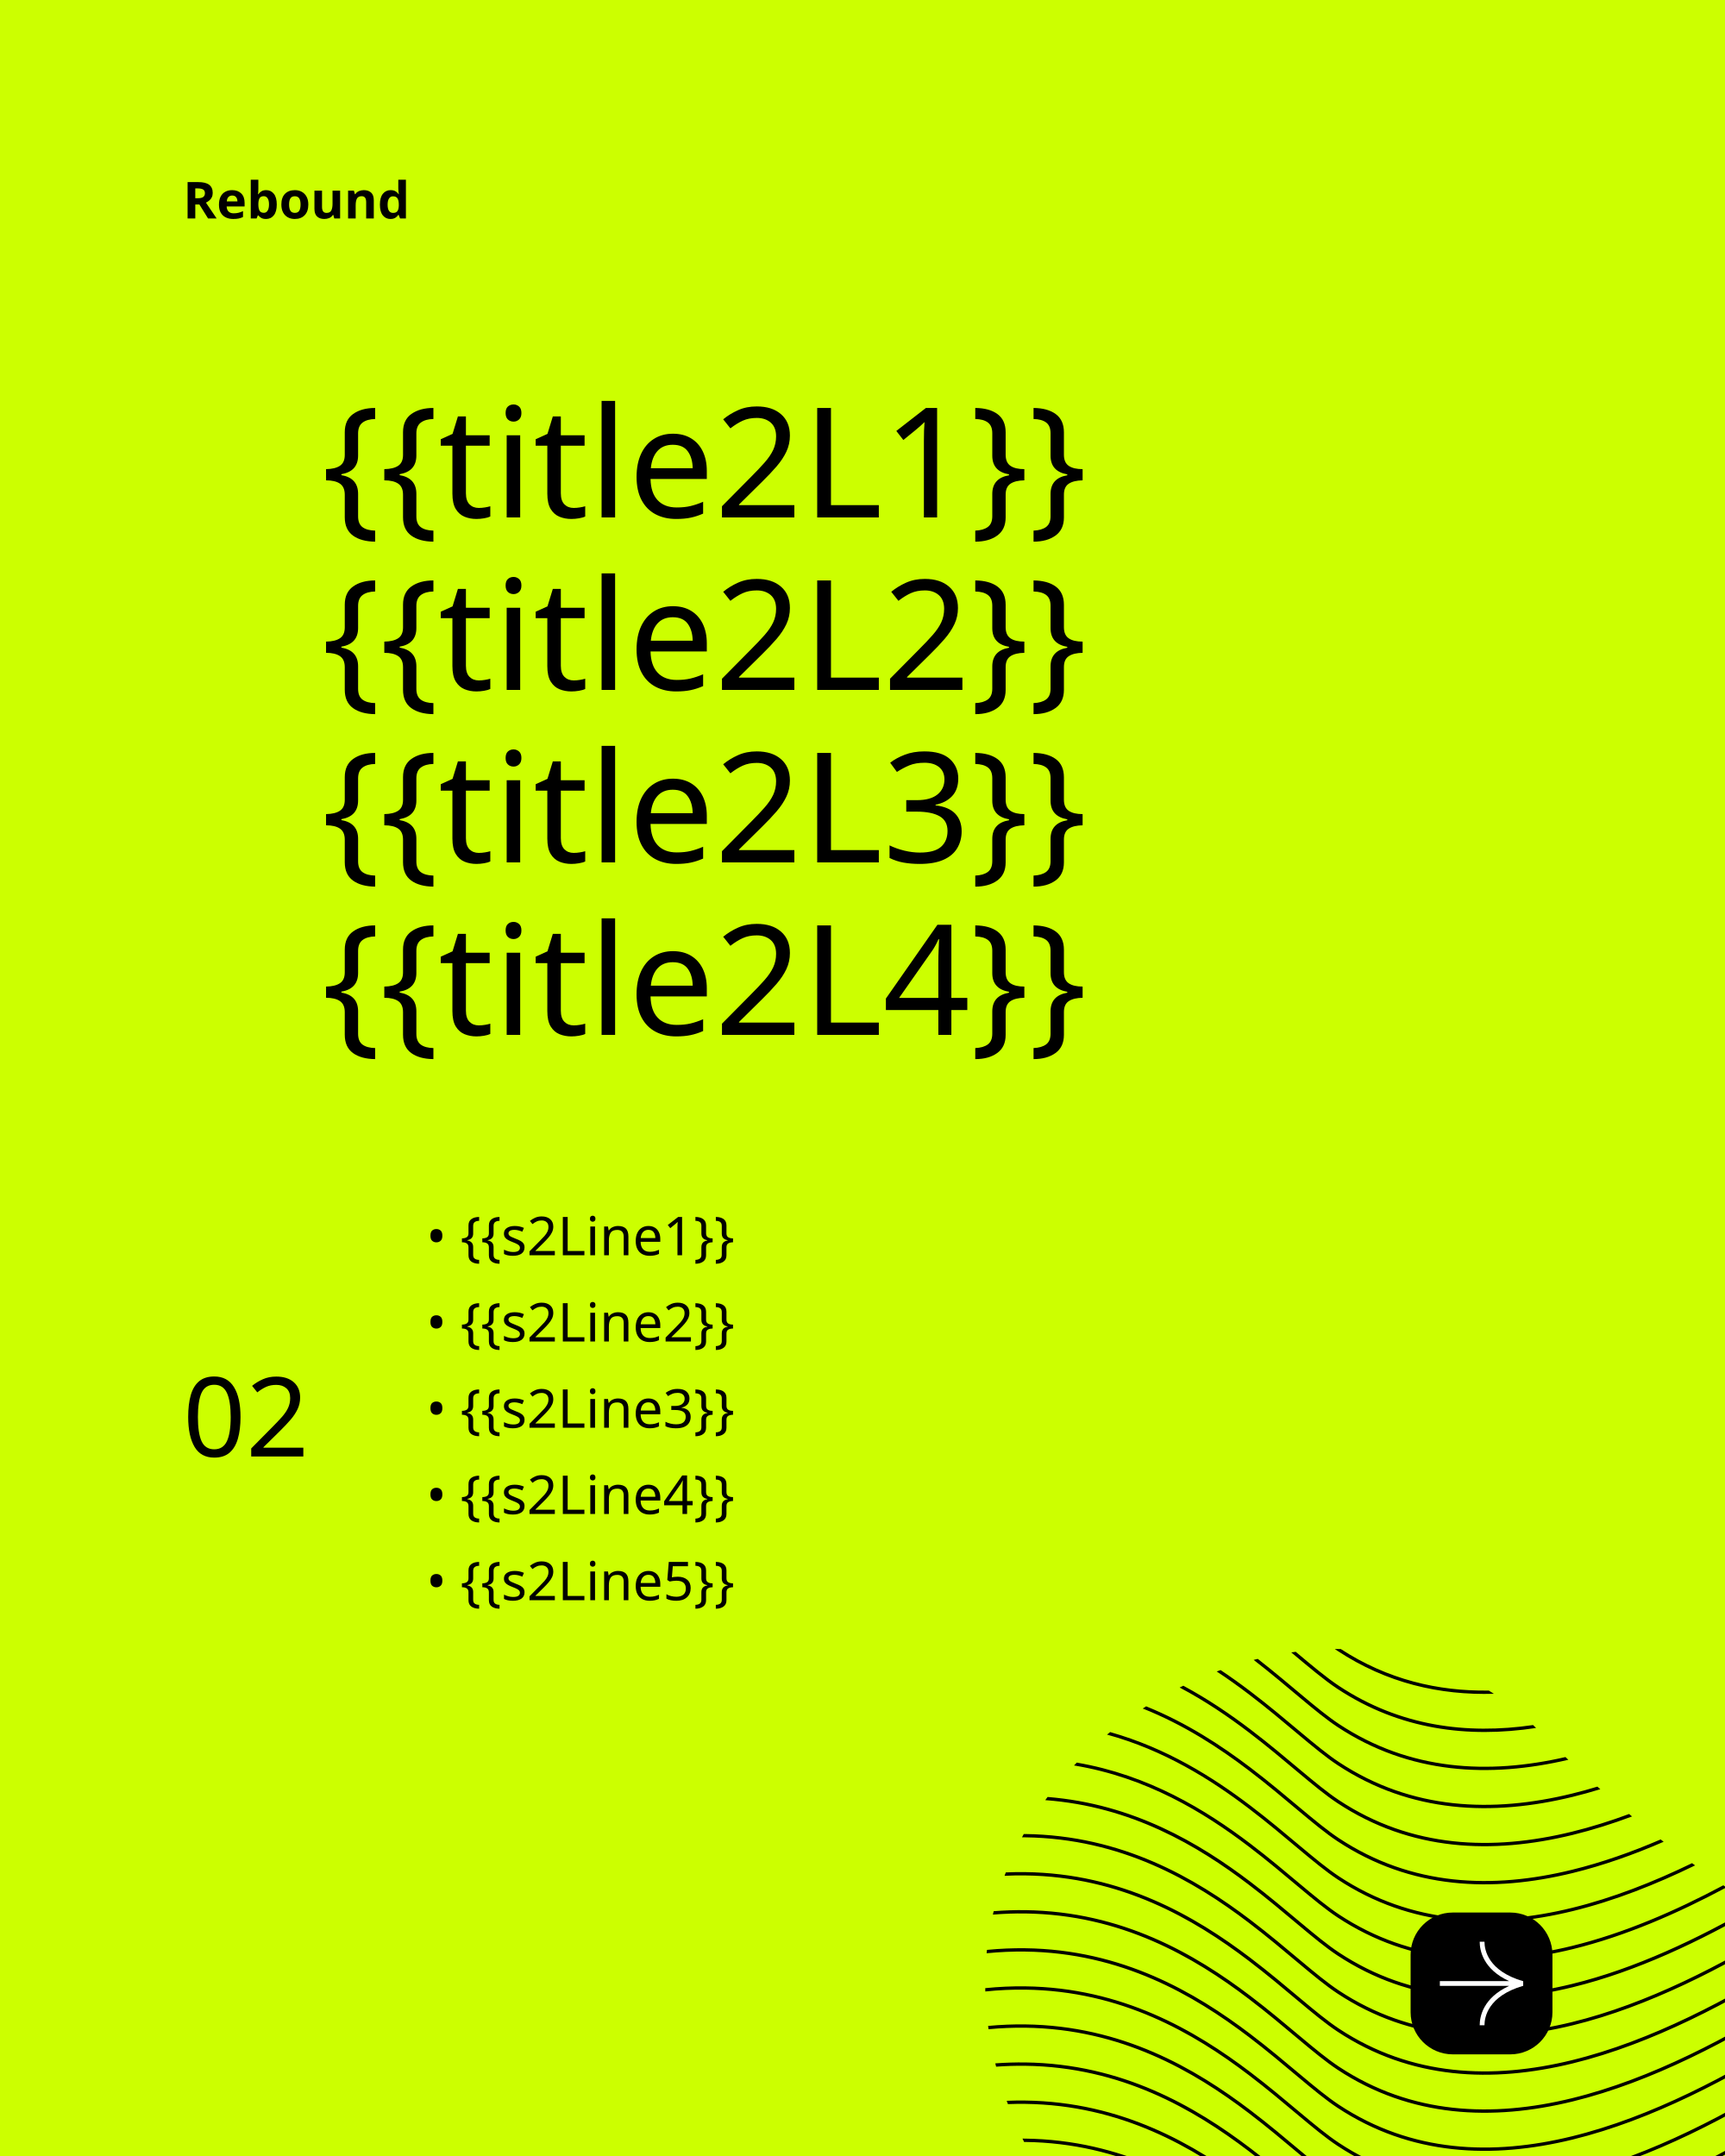
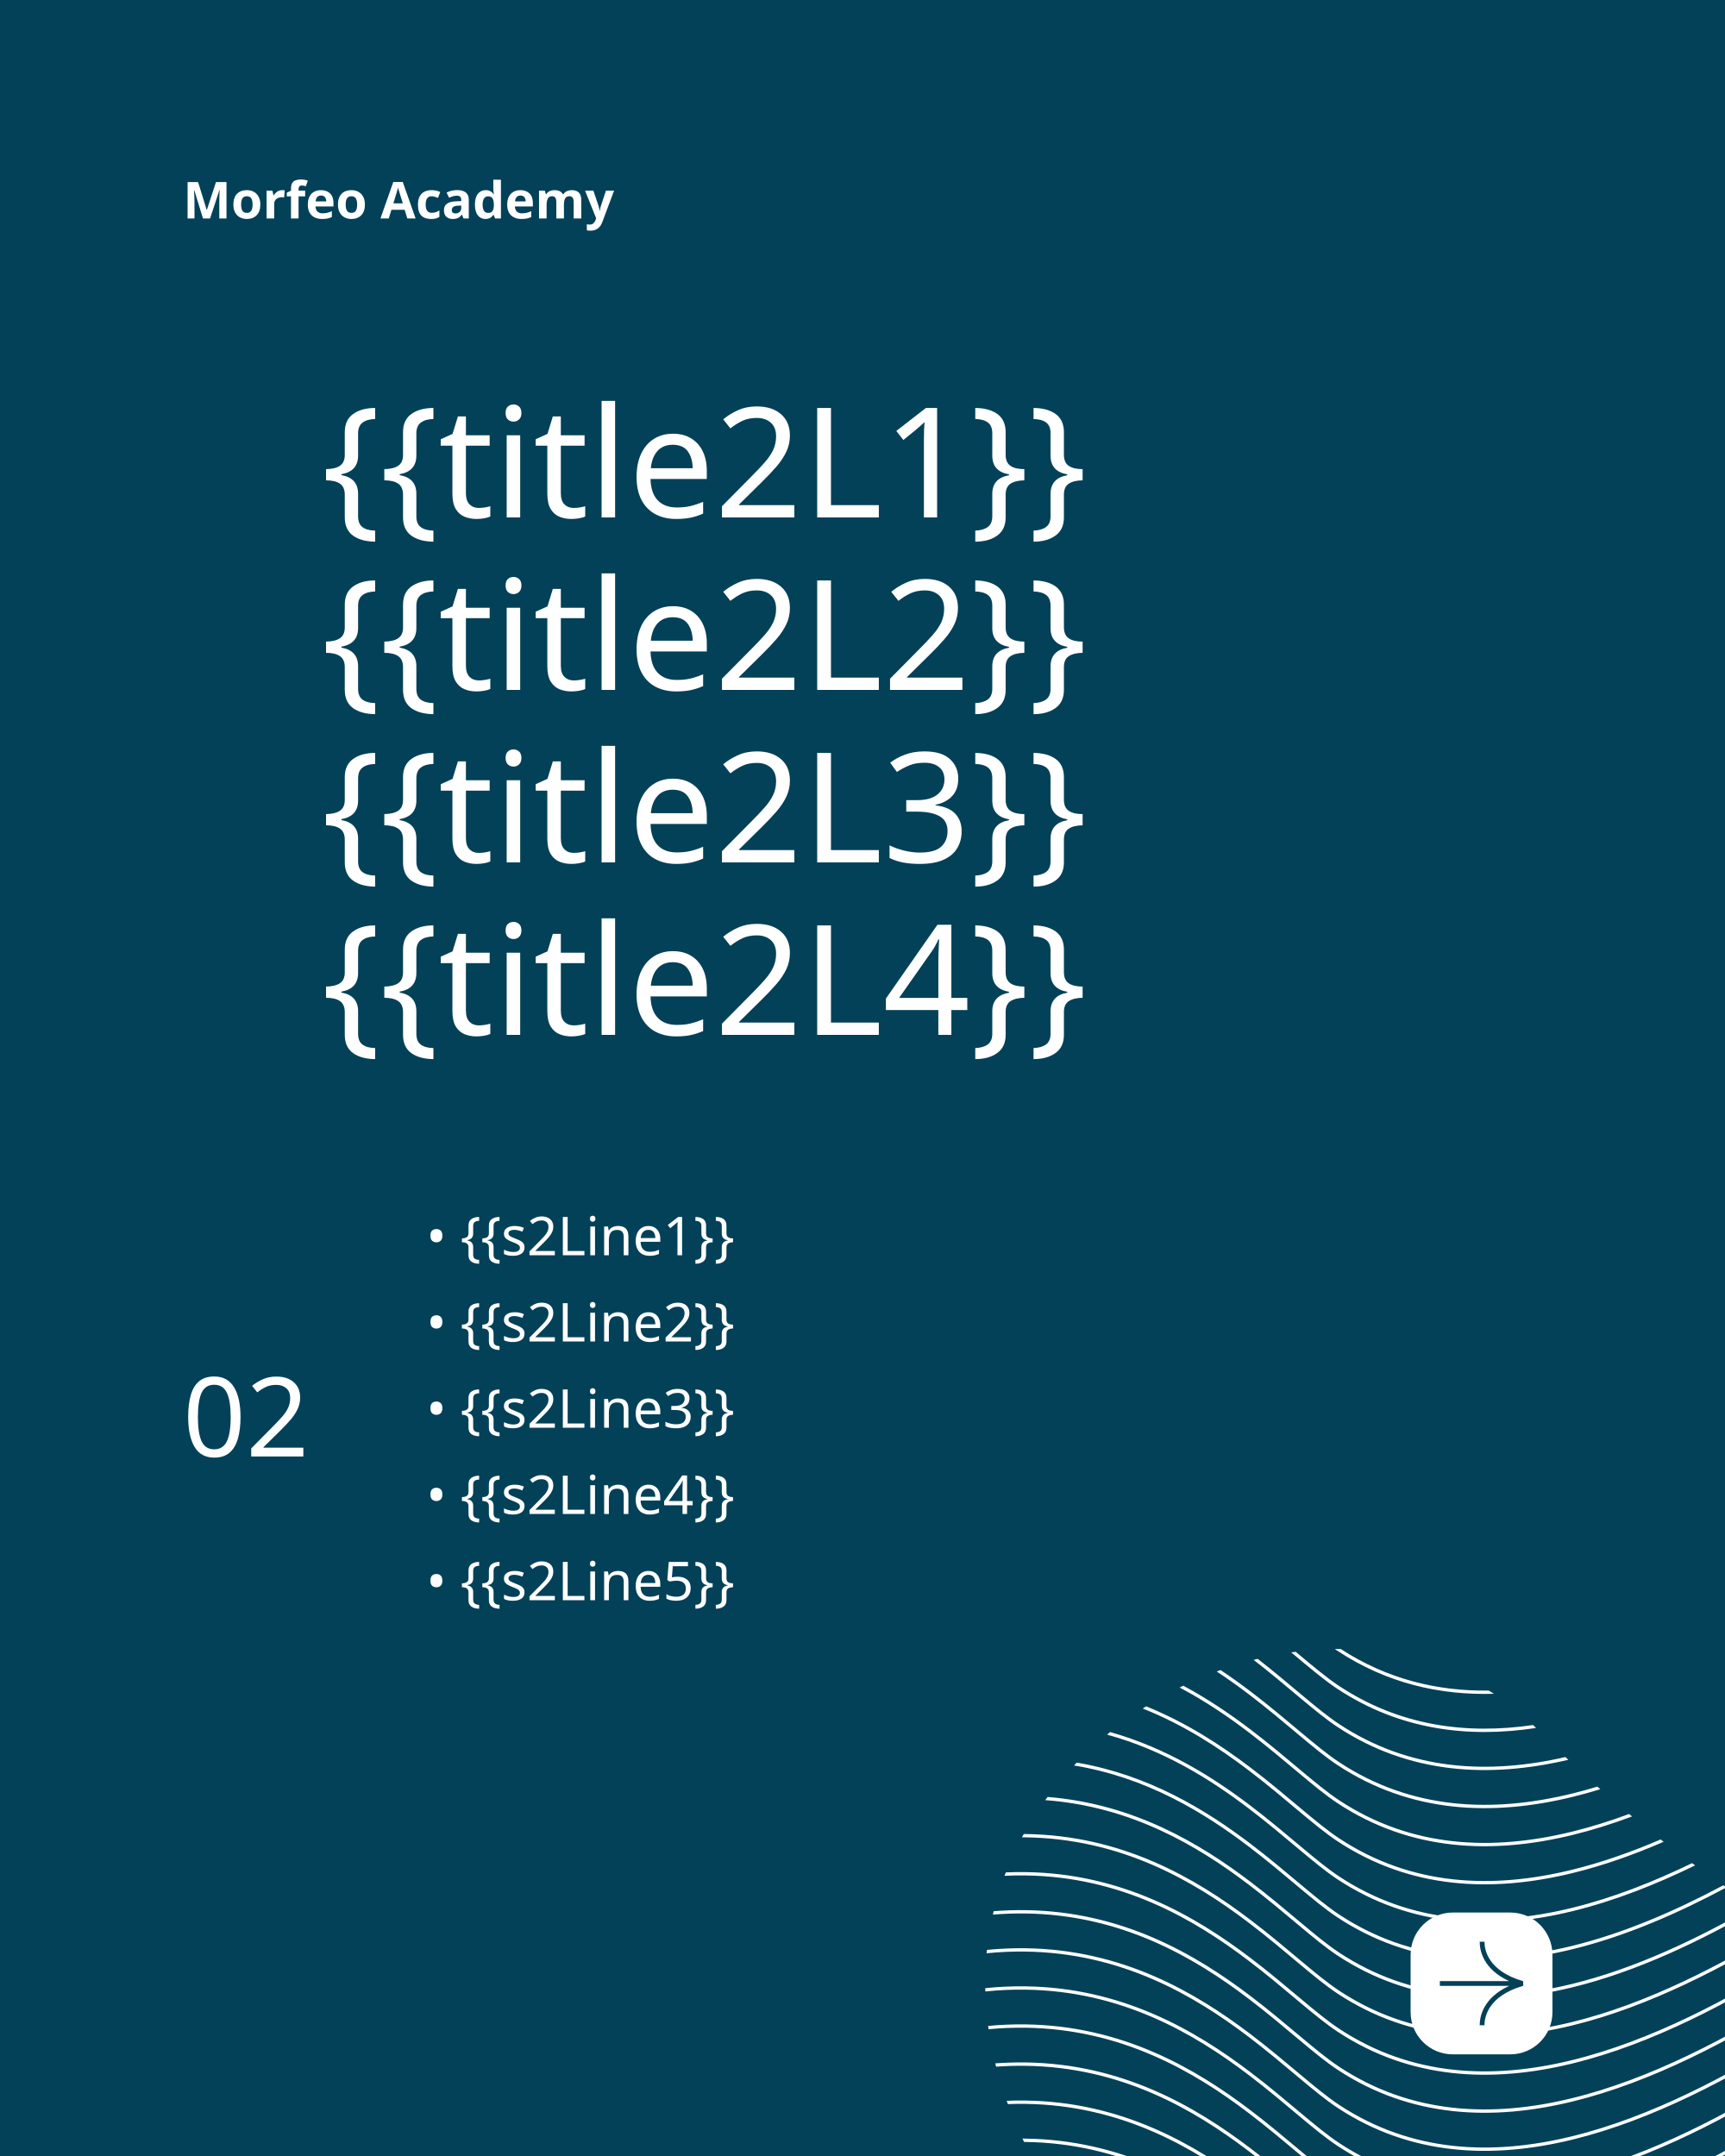
<svg xmlns="http://www.w3.org/2000/svg" viewBox="0 0 900 1125">
  <defs>
    <style>
      @font-face {
        font-family: 'Poppins';
        src: url('fonts/Poppins-Regular.ttf') format('truetype');
        font-weight: 400; /* normal */
        font-style: normal;
      }
      @font-face {
        font-family: 'Poppins';
        src: url('fonts/Poppins-Medium.ttf') format('truetype'); /* Definida por consistencia */
        font-weight: 500; /* medium */
        font-style: normal;
      }
      @font-face {
        font-family: 'Poppins';
        src: url('fonts/Poppins-Bold.ttf') format('truetype');
        font-weight: 700; /* bold */
        font-style: normal;
      }

      .cls-1 { /* Poppins Regular */
        font-size: 80px;
        font-family: 'Poppins', sans-serif;
        font-weight: 400; /* Explicitamente normal para Poppins Regular */
+         fill: #fff;
      }

      .cls-2 { /* Poppins Regular */
        font-size: 57.6px;
        font-family: 'Poppins', sans-serif;
        font-weight: 400; /* Explicitamente normal para Poppins Regular */
+         fill: #fff;
      }

      .cls-3 { /* Poppins Regular */
        font-size: 28px;
        font-family: 'Poppins', sans-serif;
        font-weight: 400; /* Explicitamente normal para Poppins Regular */
+         fill: #fff;
      }

      .cls-4 {
-         fill: #cf0;
+         fill: #034159;
      }

      .cls-5 {
-         fill: #fff;
+         fill: #034159;
      }

      .cls-6 {
        fill: none;
      }

      .cls-7 { /* Es un clip-path */
        clip-path: url(#clippath-1);
      }

      .cls-8 { /* Poppins Bold */
        font-family: 'Poppins', sans-serif;
        font-size: 26.6px;
        font-weight: 700; /* o 'bold' */
+         fill: #fff;
      }

      .cls-9 { /* fill-rule, no es una fuente */
        fill-rule: evenodd;
+         fill: #fff;
      }

      .cls-10 { /* Es un clip-path */
        clip-path: url(#clippath-2);
      }

      .cls-11 { /* Es un clip-path */
        clip-path: url(#clippath);
+       }
+ 
+       .cls-icon-bg {
+         fill: #fff;
      }
    </style>
    <clipPath id="clippath">
      <rect class="cls-6" x="514.03" y="860.45" width="385.97" height="264.55" />
    </clipPath>
    <clipPath id="clippath-1">
      <rect class="cls-6" x="-405.97" y="860.45" width="385.97" height="264.55" />
    </clipPath>
    <clipPath id="clippath-2">
      <rect class="cls-6" x="751.22" y="1013.21" width="43.5" height="43.5" />
    </clipPath>
  </defs>
  <g id="BACKGROUND">
    <rect class="cls-4" width="900" height="1125" />
  </g>
  <g id="TEXTO">
    <g>
      {% if s2Line1 %}<text class="cls-3" transform="translate(222.42 655.00)">
        <tspan x="0" y="0">• {{s2Line1}}</tspan>
      </text>{% endif %}
      {% if s2Line2 %}<text class="cls-3" transform="translate(222.42 700.00)">
        <tspan x="0" y="0">• {{s2Line2}}</tspan>
      </text>{% endif %}
      {% if s2Line3 %}<text class="cls-3" transform="translate(222.42 745.00)">
        <tspan x="0" y="0">• {{s2Line3}}</tspan>
      </text>{% endif %}
      {% if s2Line4 %}<text class="cls-3" transform="translate(222.42 790.00)">
        <tspan x="0" y="0">• {{s2Line4}}</tspan>
      </text>{% endif %}
      {% if s2Line5 %}<text class="cls-3" transform="translate(222.42 835.00)">
        <tspan x="0" y="0">• {{s2Line5}}</tspan>
      </text>{% endif %}
    </g>
    <text class="cls-8" transform="translate(95.48 114)">
-       <tspan x="0" y="0">Rebound</tspan>
+       <tspan x="0" y="0">Morfeo Academy</tspan>
    </text>
    <text class="cls-2" transform="translate(95.36 760.00)">
      <tspan x="0" y="0">02</tspan>
    </text>
    {% if title2L1 %}<text class="cls-1" transform="translate(167.88 270.00)">
      <tspan x="0" y="0">{{title2L1}}</tspan>
    </text>{% endif %}
    {% if title2L2 %}<text class="cls-1" transform="translate(167.88 360.00)">
      <tspan x="0" y="0">{{title2L2}}</tspan>
    </text>{% endif %}
    {% if title2L3 %}<text class="cls-1" transform="translate(167.88 450.00)">
      <tspan x="0" y="0">{{title2L3}}</tspan>
    </text>{% endif %}
    {% if title2L4 %}<text class="cls-1" transform="translate(167.88 540.00)">
      <tspan x="0" y="0">{{title2L4}}</tspan>
    </text>{% endif %}
  </g>
  <g id="MISC">
    <g class="cls-11">
      <path class="cls-9" d="M696.41,860.46c.44.3.88.6,1.32.89,25.79,17.02,53.54,23.3,81.68,22.47-.87-.57-1.75-1.13-2.63-1.68-26.6.37-52.8-5.81-77.24-21.68-1.04,0-2.08,0-3.12,0ZM676.02,861.91c-.77.1-1.54.21-2.32.32,9.19,7.7,17.14,14.44,24.04,18.99,32.49,21.44,68.09,25.84,103.67,20.44l-.27-.27c-.25-.24-.5-.49-.75-.74l-.54-.52c-34.74,5.03-69.44.55-101.15-20.37-6.55-4.32-14.06-10.63-22.68-17.86ZM656.22,865.61l-.75.18c-.32.08-.64.16-.96.24l-.43.11c17.98,13.9,32.27,27.42,43.66,34.94,37.63,24.82,79.41,26.81,120.52,17.18-.5-.48-1-.95-1.5-1.43-40.3,9.23-81.2,7.12-118.06-17.2-11.14-7.35-25.05-20.45-42.48-34.03ZM636.84,871.44l-.44.16c-.31.11-.63.23-.94.34l-.65.24c5.87,3.86,11.41,7.85,16.65,11.83,19.22,14.6,34.34,29.07,46.28,36.95,38.32,25.28,80.95,26.88,122.79,16.64,4.82-1.18,9.63-2.52,14.42-3.99l-.79-.7-.73-.65c-4.42,1.34-8.87,2.57-13.32,3.65-41.37,10.12-83.53,8.59-121.42-16.4-11.92-7.86-27.01-22.31-46.19-36.88-4.95-3.76-10.17-7.53-15.67-11.19ZM617.39,879.61l-.39.19c-.3.15-.6.29-.9.44l-.63.31c13.37,7.07,25.31,15.22,35.98,23.33,19.22,14.6,34.34,29.07,46.28,36.95,38.32,25.28,80.95,26.87,122.79,16.64,10.4-2.55,20.76-5.82,30.99-9.65l-.69-.57-.85-.71c-9.87,3.65-19.84,6.79-29.86,9.24-41.37,10.12-83.53,8.59-121.42-16.4-11.92-7.86-27.01-22.31-46.19-36.88-10.45-7.94-22.11-15.91-35.11-22.89ZM598.02,890.36l-.36.23c-.28.18-.57.36-.85.54l-.59.38c21.44,8.52,39.69,20.43,55.24,32.25,19.22,14.6,34.34,29.07,46.28,36.95,38.32,25.28,80.95,26.87,122.79,16.64,16.03-3.92,31.95-9.58,47.46-16.31-.52-.4-1.04-.81-1.56-1.22-15.14,6.52-30.67,12.01-46.31,15.84-41.37,10.12-83.53,8.59-121.42-16.4-11.92-7.86-27.01-22.31-46.19-36.88-15.39-11.69-33.4-23.46-54.49-32.01ZM579.23,903.78l-.42.34c-.26.21-.52.43-.78.64l-.44.37c29.71,8.14,54,23.39,73.88,38.5,19.22,14.6,34.34,29.07,46.28,36.95,38.32,25.28,80.95,26.88,122.79,16.64,21.74-5.32,43.27-13.83,63.86-23.86-.53-.38-1.06-.77-1.59-1.16-20.23,9.8-41.35,18.12-62.69,23.34-41.37,10.12-83.53,8.59-121.42-16.4-11.92-7.86-27.01-22.31-46.19-36.88-19.77-15.02-43.87-30.17-73.28-38.46ZM561.81,919.7l-.11.12c-.23.24-.47.49-.7.73l-.64.67c37.71,6.21,67.5,24.34,91.09,42.27,19.22,14.6,34.34,29.07,46.28,36.95,38.32,25.28,80.95,26.88,122.79,16.64,27.57-6.75,54.81-18.63,80.22-32.23l-1.05-.71-.57-.39c-25.06,13.36-51.87,25.01-79.01,31.65-41.37,10.12-83.53,8.59-121.42-16.4-11.92-7.86-27.01-22.31-46.19-36.88-23.55-17.89-53.23-35.96-90.7-42.4ZM546.58,937.66l-.51.68c-.2.27-.4.54-.6.82l-.11.15c44.91,3.32,79.45,23.82,106.08,44.05,19.22,14.6,34.34,29.07,46.28,36.95,38.32,25.28,80.95,26.87,122.79,16.64,33.58-8.22,66.66-24.06,96.56-41.34l-.36-.23-1.29-.83c-29.56,17.03-62.19,32.6-95.33,40.7-41.37,10.12-83.53,8.59-121.42-16.4-11.92-7.86-27.01-22.31-46.19-36.88-26.65-20.25-61.16-40.73-105.92-44.32ZM534.15,956.98c-.32.57-.63,1.15-.94,1.73.56,0,1.12,0,1.68.01,50.07.64,87.89,22.72,116.56,44.51,19.22,14.6,34.34,29.07,46.28,36.95,38.32,25.28,80.95,26.88,122.79,16.64,39.84-9.75,78.97-30.23,112.93-51.11l-.69-.41-.99-.6c-33.64,20.63-72.3,40.8-111.66,50.43-41.37,10.12-83.53,8.59-121.42-16.4-11.92-7.86-27.01-22.31-46.19-36.88-28.92-21.97-67.09-44.22-117.59-44.86h-.76ZM524.78,977.02c-.23.59-.45,1.18-.67,1.77,3.66-.18,7.25-.24,10.79-.19,50.07.64,87.89,22.72,116.56,44.51,19.22,14.6,34.34,29.07,46.28,36.95,38.32,25.28,80.95,26.88,122.79,16.64,41.7-10.2,82.61-32.16,117.65-54.03,4-2.5,8.18-4.85,12.49-7.04-.61-.34-1.22-.68-1.82-1.02-4,2.06-7.87,4.26-11.59,6.58-34.89,21.78-75.62,43.66-117.14,53.81-41.37,10.12-83.53,8.59-121.42-16.4-11.92-7.86-27.01-22.31-46.19-36.88-28.92-21.97-67.09-44.22-117.59-44.86-3.33-.04-6.71,0-10.14.16ZM518.44,997.27l-.2.85-.21.92c5.77-.47,11.4-.66,16.87-.59,50.07.64,87.89,22.72,116.56,44.51,19.22,14.6,34.34,29.07,46.28,36.95,38.32,25.28,80.95,26.87,122.79,16.64,41.7-10.2,82.61-32.16,117.65-54.03,10.04-6.27,21.13-11.59,32.95-15.84l-.73-.41c-.29-.16-.57-.32-.86-.48l-.42-.23c-11.41,4.21-22.13,9.4-31.86,15.48-34.89,21.78-75.62,43.66-117.14,53.81-41.37,10.12-83.53,8.59-121.42-16.4-11.92-7.86-27.01-22.31-46.19-36.88-28.92-21.97-67.09-44.22-117.59-44.86-5.35-.07-10.84.11-16.48.55ZM514.94,1017.45c-.06.57-.12,1.17-.18,1.76,6.92-.69,13.63-.97,20.13-.88,50.07.64,87.89,22.72,116.56,44.5,19.22,14.6,34.34,29.07,46.28,36.95,38.32,25.28,80.95,26.87,122.79,16.64,41.7-10.2,82.61-32.16,117.65-54.03,15.93-9.94,34.51-17.51,54.49-22.22-.63-.44-1.27-.88-1.91-1.32-19.59,4.77-37.82,12.28-53.5,22.07-34.89,21.78-75.62,43.66-117.14,53.81-41.37,10.12-83.53,8.59-121.42-16.4-11.92-7.86-27.01-22.31-46.19-36.88-28.92-21.97-67.09-44.22-117.59-44.86-6.46-.08-13.11.19-19.97.86ZM514.04,1037.41c.01.59.02,1.17.04,1.74,7.16-.74,14.1-1.04,20.81-.95,50.07.64,87.89,22.72,116.56,44.51,19.22,14.6,34.34,29.07,46.28,36.95,38.32,25.28,80.95,26.88,122.79,16.64,41.7-10.2,82.61-32.16,117.65-54.03,21.31-13.3,47.38-22.35,75.16-26.01-.58-.51-1.16-1.01-1.75-1.5-27.48,3.82-53.22,12.85-74.34,26.04-34.89,21.78-75.62,43.66-117.14,53.81-41.37,10.12-83.53,8.59-121.42-16.4-11.92-7.86-27.01-22.31-46.19-36.88-28.92-21.97-67.09-44.22-117.59-44.86-6.74-.09-13.69.21-20.87.95ZM515.54,1057.13c.08.58.16,1.15.24,1.72,6.56-.62,12.93-.86,19.11-.79,50.07.64,87.89,22.72,116.56,44.51,19.22,14.6,34.34,29.07,46.28,36.95,38.32,25.28,80.95,26.88,122.79,16.64,41.7-10.2,82.61-32.16,117.65-54.03,26.03-16.25,59.14-26.14,93.84-27.63-.5-.55-1-1.1-1.52-1.65-34.48,1.71-67.33,11.64-93.24,27.81-34.89,21.78-75.62,43.66-117.14,53.81-41.37,10.12-83.53,8.6-121.42-16.4-11.92-7.86-27.01-22.31-46.19-36.88-28.92-21.97-67.09-44.22-117.59-44.86-6.26-.08-12.72.17-19.37.8ZM519.29,1076.68l.19.76.24.95c5.18-.37,10.23-.52,15.17-.46,50.07.64,87.89,22.72,116.56,44.5,19.22,14.6,34.34,29.07,46.28,36.95,38.32,25.28,80.95,26.87,122.79,16.64,41.7-10.2,82.61-32.16,117.65-54.03,29.96-18.7,69.32-28.99,109.64-27.73-.41-.59-.82-1.17-1.24-1.76-40.24-1.01-79.42,9.34-109.33,28.01-34.89,21.78-75.62,43.66-117.14,53.81-41.37,10.12-83.53,8.59-121.42-16.4-11.92-7.86-27.01-22.31-46.19-36.88-28.92-21.97-67.09-44.22-117.59-44.86-5.08-.06-10.29.09-15.62.48ZM525.24,1096.21c.2.56.41,1.14.63,1.71,3.05-.12,6.06-.15,9.02-.12,50.07.64,87.89,22.72,116.56,44.51,19.22,14.6,34.34,29.07,46.28,36.95,38.32,25.28,80.95,26.88,122.79,16.64,41.7-10.2,82.61-32.16,117.65-54.03,33.02-20.61,77.44-31,122.02-26.98-.3-.6-.62-1.21-.93-1.81-44.61-3.79-88.96,6.69-122.01,27.31-34.89,21.78-75.62,43.66-117.14,53.81-41.37,10.12-83.53,8.59-121.42-16.4-11.92-7.86-27.01-22.31-46.19-36.88-28.92-21.97-67.09-44.22-117.59-44.86-3.17-.04-6.4,0-9.67.14ZM533.48,1115.93c.27.56.55,1.15.84,1.74h.58c50.07.64,87.89,22.73,116.56,44.51,19.22,14.6,34.34,29.07,46.28,36.95,38.32,25.28,80.95,26.88,122.79,16.64,41.7-10.2,82.61-32.16,117.65-54.03,35.17-21.95,83.27-32.31,130.71-26.01-.2-.6-.4-1.21-.61-1.82-47.58-6.12-95.75,4.33-131.02,26.35-34.89,21.78-75.62,43.66-117.14,53.81-41.37,10.12-83.53,8.59-121.42-16.4-11.92-7.86-27.01-22.31-46.19-36.88-28.92-21.97-67.09-44.22-117.59-44.86-.47,0-.95-.01-1.43-.01ZM544.28,1136.18l.48.82.6,1c44.92,3.32,79.45,23.82,106.09,44.05,19.22,14.6,34.34,29.07,46.28,36.95,38.32,25.28,80.95,26.87,122.79,16.64,41.7-10.2,82.61-32.16,117.65-54.03,36.41-22.73,86.69-33.02,135.74-25.28-.09-.59-.19-1.19-.3-1.79-49.31-7.64-99.77,2.76-136.36,25.59-34.89,21.78-75.62,43.66-117.14,53.81-41.37,10.12-83.53,8.59-121.42-16.4-11.92-7.86-27.01-22.31-46.19-36.88-27.1-20.59-62.33-41.42-108.23-44.49ZM558.3,1157.57l.59.82.84,1.16c38.01,6.12,68,24.35,91.72,42.37,19.22,14.6,34.34,29.07,46.28,36.95,38.32,25.28,80.95,26.87,122.79,16.64,41.7-10.2,82.61-32.16,117.65-54.03,36.78-22.96,87.71-33.23,137.24-25.04v-.43c0-.26,0-.51,0-.77v-.55c-49.87-8.18-101.13,2.19-138.17,25.31-34.89,21.78-75.62,43.66-117.14,53.81-41.37,10.12-83.53,8.59-121.42-16.4-11.92-7.86-27.01-22.31-46.19-36.88-24.28-18.44-55.07-37.08-94.21-42.97ZM576.73,1181.26c.56.75,1.1,1.5,1.64,2.25,29.35,8.2,53.38,23.31,73.08,38.28,19.22,14.6,34.34,29.07,46.28,36.95,38.32,25.28,80.95,26.88,122.79,16.64,41.7-10.2,82.61-32.16,117.65-54.03,36.31-22.67,86.42-32.97,135.33-25.34.11-.57.21-1.13.3-1.7-49.36-7.7-99.91,2.69-136.56,25.56-34.89,21.78-75.62,43.66-117.14,53.81-41.37,10.12-83.53,8.59-121.42-16.4-11.92-7.86-27.01-22.31-46.19-36.88-20.33-15.45-45.23-31.03-75.78-39.14ZM590.77,1205.5c.32.73.62,1.45.92,2.18,23.41,8.59,43.12,21.33,59.76,33.97,19.22,14.6,34.34,29.07,46.28,36.95,38.32,25.28,80.95,26.88,122.79,16.64,41.7-10.2,82.61-32.16,117.65-54.03,34.99-21.84,82.79-32.21,130.01-26.1l.1-.26c.09-.25.18-.5.28-.75l.23-.65c-47.75-6.26-96.14,4.19-131.54,26.28-34.89,21.78-75.62,43.66-117.14,53.81-41.37,10.12-83.53,8.59-121.42-16.4-11.92-7.86-27.01-22.31-46.19-36.88-17.12-13.01-37.49-26.11-61.74-34.77ZM598.36,1228.27l.17.71c.07.29.14.57.21.86l.12.51c20.3,8.43,37.69,19.84,52.6,31.17,19.22,14.6,34.34,29.07,46.28,36.95,38.32,25.28,80.95,26.87,122.79,16.64,41.7-10.2,82.61-32.16,117.65-54.03,32.77-20.45,76.77-30.84,120.99-27.07l.36-.61c.14-.24.28-.49.42-.73l.17-.3c-44.89-4-89.6,6.48-122.86,27.24-34.89,21.78-75.62,43.66-117.14,53.81-41.37,10.12-83.53,8.59-121.42-16.4-11.92-7.86-27.01-22.31-46.19-36.88-15.31-11.63-33.21-23.34-54.15-31.87ZM991.07,1297.07c-19.72,4.78-38.06,12.31-53.82,22.14-2.7,1.69-5.44,3.37-8.21,5.06,2.57-.86,5.1-1.74,7.59-2.63l1.53-.96c13.88-8.66,29.77-15.52,46.84-20.26,2.05-1.11,4.07-2.23,6.05-3.36ZM602.42,1249.85l.09.65c.04.29.08.57.12.86l.07.51c18.66,8.24,34.79,18.92,48.76,29.52,19.22,14.6,34.34,29.07,46.28,36.95,38.32,25.28,80.95,26.87,122.79,16.64,41.7-10.2,82.61-32.16,117.65-54.03,29.4-18.35,67.85-28.6,107.41-27.79l.33-.39c.19-.23.39-.47.58-.7l.49-.6c-40.39-1.09-79.72,9.27-109.73,28-34.89,21.78-75.62,43.66-117.14,53.81-41.37,10.12-83.53,8.59-121.42-16.4-11.92-7.86-27.01-22.31-46.19-36.88-14.31-10.87-30.88-21.81-50.08-30.16ZM1027.24,1271.72c-33.28,2.16-64.89,11.96-89.98,27.63-26.76,16.71-56.96,33.47-88.32,44.96,3.2-.57,6.35-1.16,9.46-1.77,28.29-11.31,55.45-26.53,79.78-41.72,24.28-15.16,54.74-24.79,86.87-27.22.74-.62,1.47-1.25,2.19-1.88ZM604.84,1270.79l.02.22.18,1.78c17.67,8.08,33.04,18.31,46.42,28.47,19.22,14.6,34.34,29.07,46.28,36.95,27.33,18.03,56.84,24.01,86.71,22.25,1.74-.73,3.51-1.44,5.33-2.14-31.34,2.83-62.43-2.66-91.08-21.56-11.92-7.86-27.01-22.31-46.19-36.88-13.7-10.41-29.48-20.88-47.67-29.09ZM607.03,1291.67l.13,1.05.12.99c16.73,7.91,31.36,17.7,44.17,27.43,19.22,14.6,34.34,29.07,46.28,36.95,16.13,10.64,33.02,17.08,50.3,20.22l.98-.5c.38-.19.76-.39,1.14-.58l.46-.24c-17.84-2.93-35.3-9.38-51.92-20.35-11.92-7.86-27.01-22.31-46.19-36.88-13.15-9.99-28.21-20.04-45.47-28.08ZM618.82,1337.37c.46.93.93,1.86,1.42,2.77,11.46,6.43,21.83,13.6,31.21,20.73,12.73,9.67,23.66,19.28,33.06,26.96,1.39.41,2.77.77,4.12,1.1-10.07-8.02-21.99-18.7-36.13-29.45-10.07-7.65-21.26-15.33-33.69-22.12ZM610.6,1313.24c.17.73.33,1.46.51,2.19,15.15,7.56,28.53,16.59,40.35,25.57,19.22,14.6,34.34,29.07,46.28,36.95,7.02,4.63,14.19,8.47,21.48,11.59.97-.21,1.93-.44,2.88-.68-7.95-3.23-15.76-7.31-23.41-12.36-11.92-7.86-27.01-22.31-46.19-36.88-12.24-9.3-26.13-18.64-41.91-26.38Z" />
    </g>
  </g>
  <g id="ICONOS">
-     <rect x="735.97" y="997.96" width="74" height="74" rx="22" ry="22" />
+     <rect class="cls-icon-bg" x="735.97" y="997.96" width="74" height="74" rx="22" ry="22" />
    <g class="cls-10">
      <path class="cls-5" d="M794.71,1033.8v2.39c-18.23,5.33-20.2,16.18-20.2,20.6h-2.49c0-4.36,1.64-14.26,15.37-20.55h-36.16v-2.49h36.16c-13.73-6.29-15.37-16.19-15.37-20.55h2.49c0,4.42,1.97,15.27,20.2,20.6Z" />
    </g>
  </g>
</svg>
